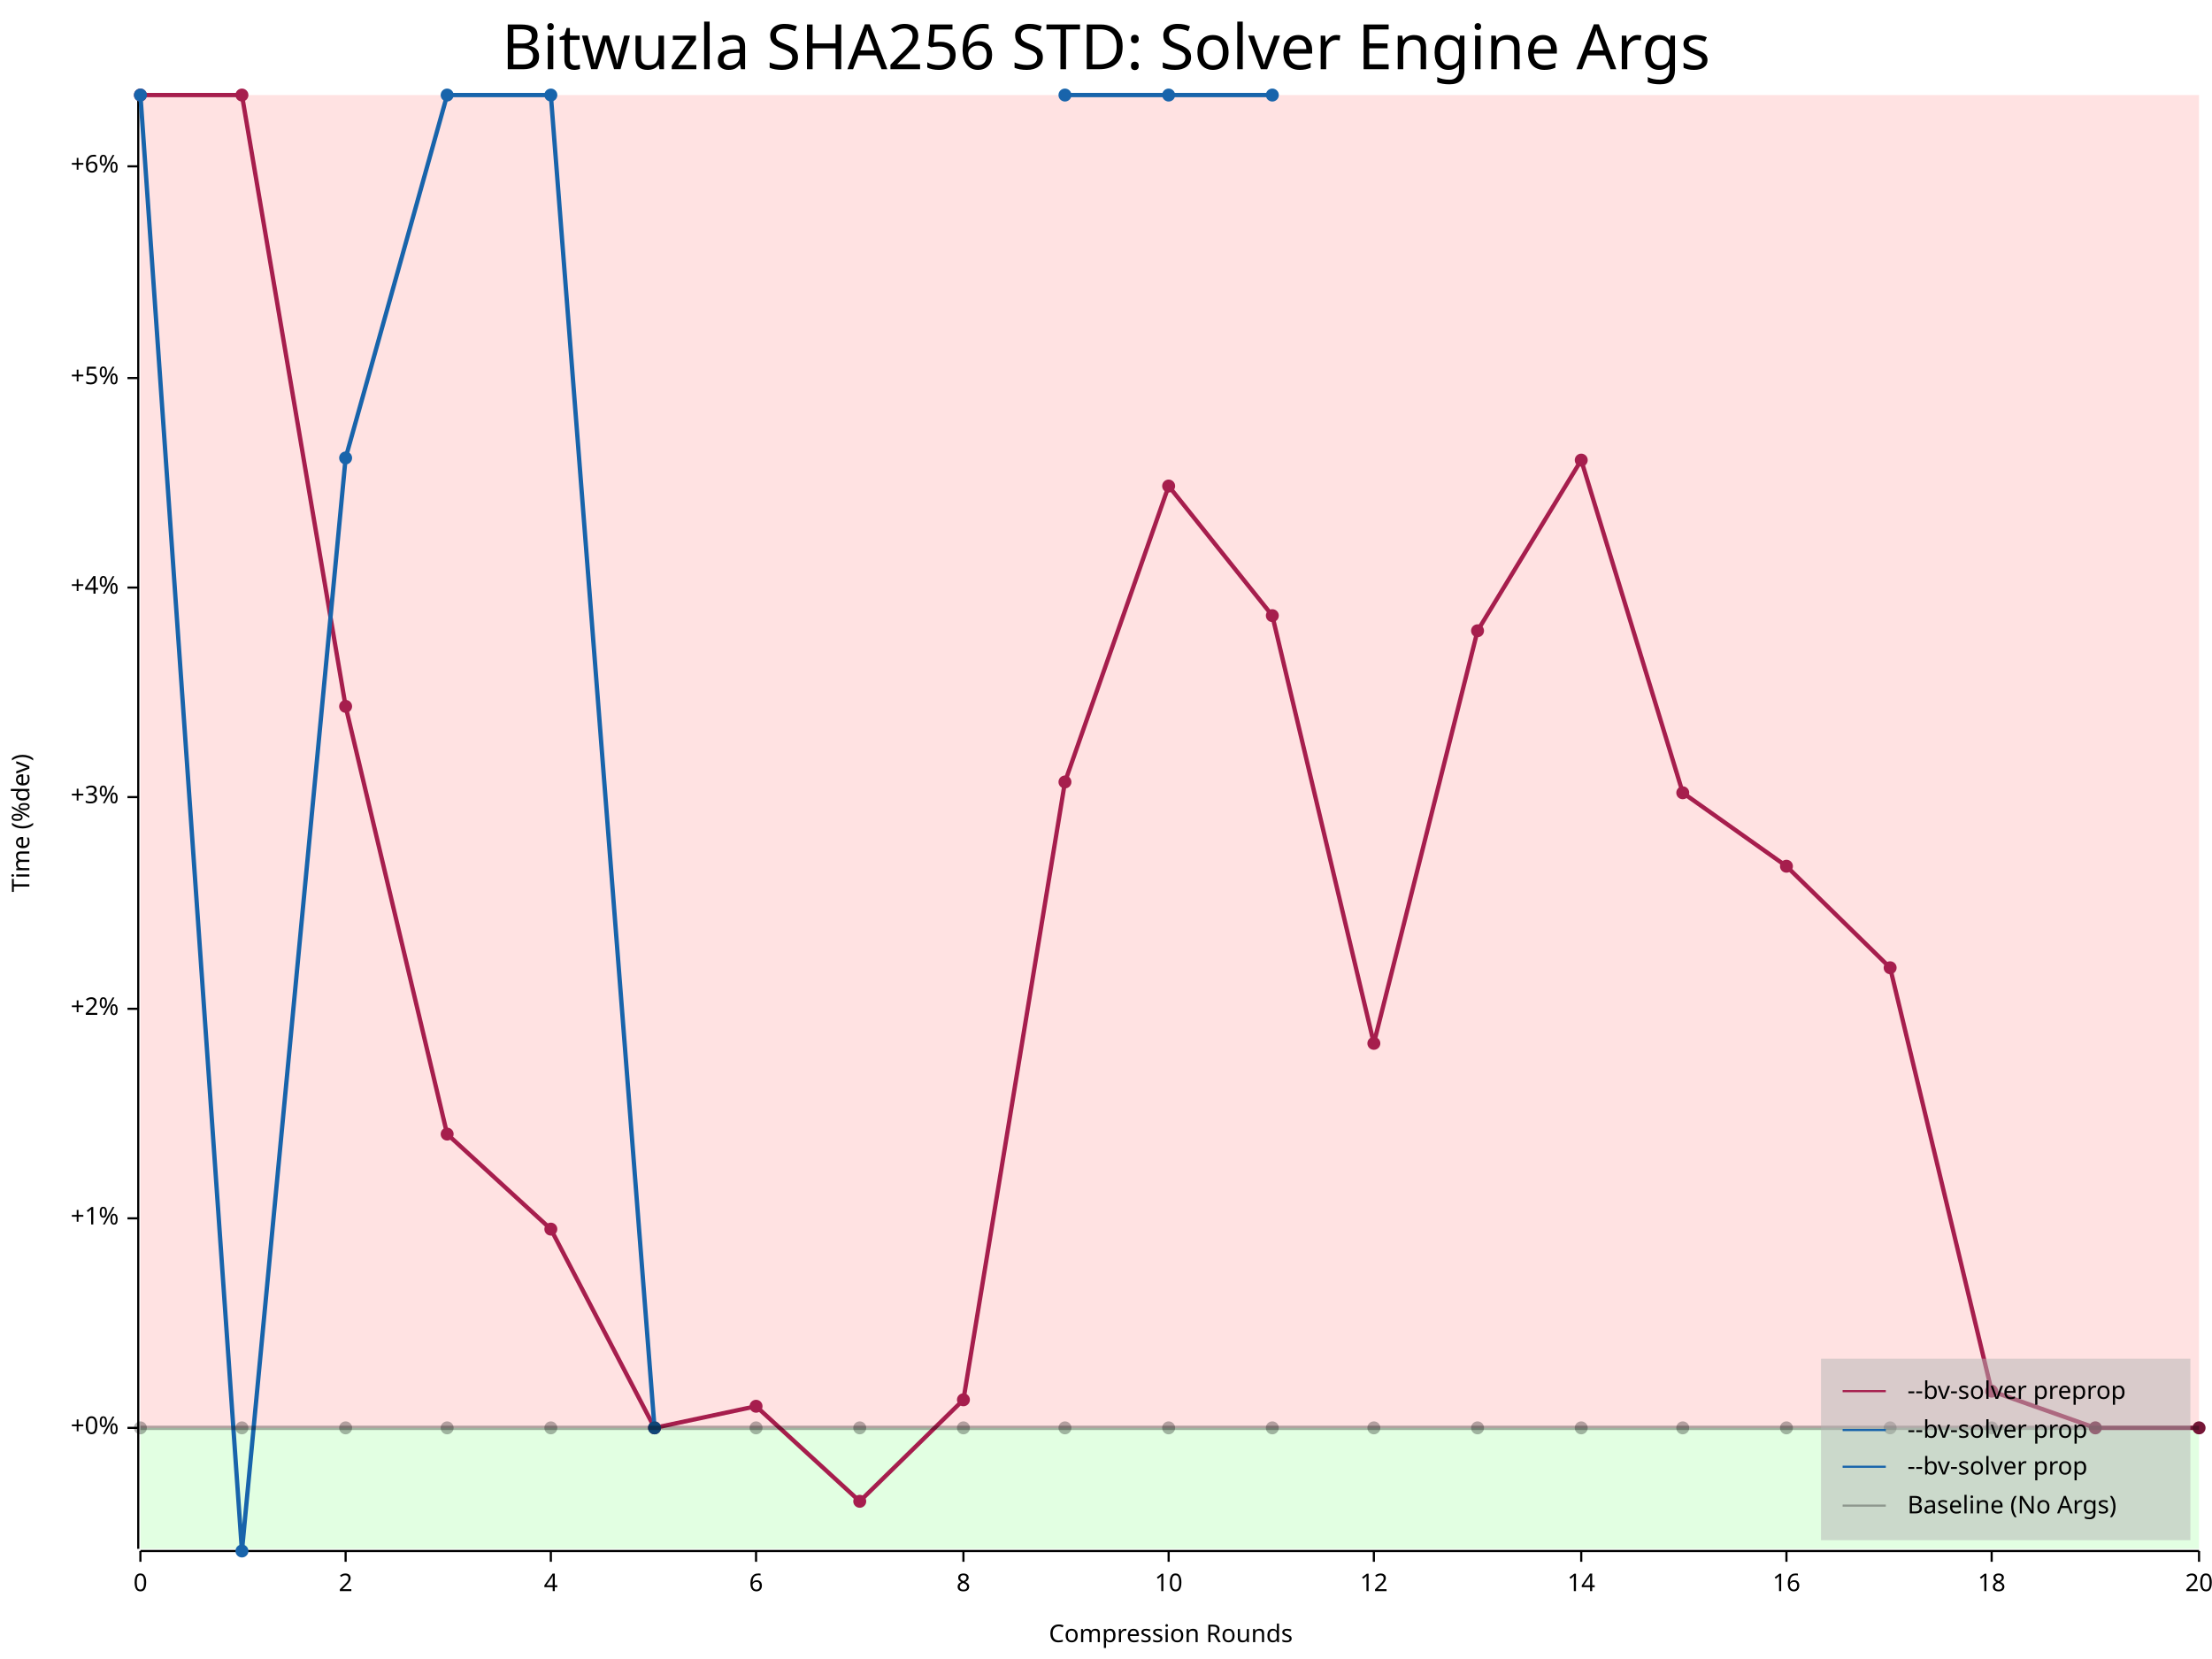
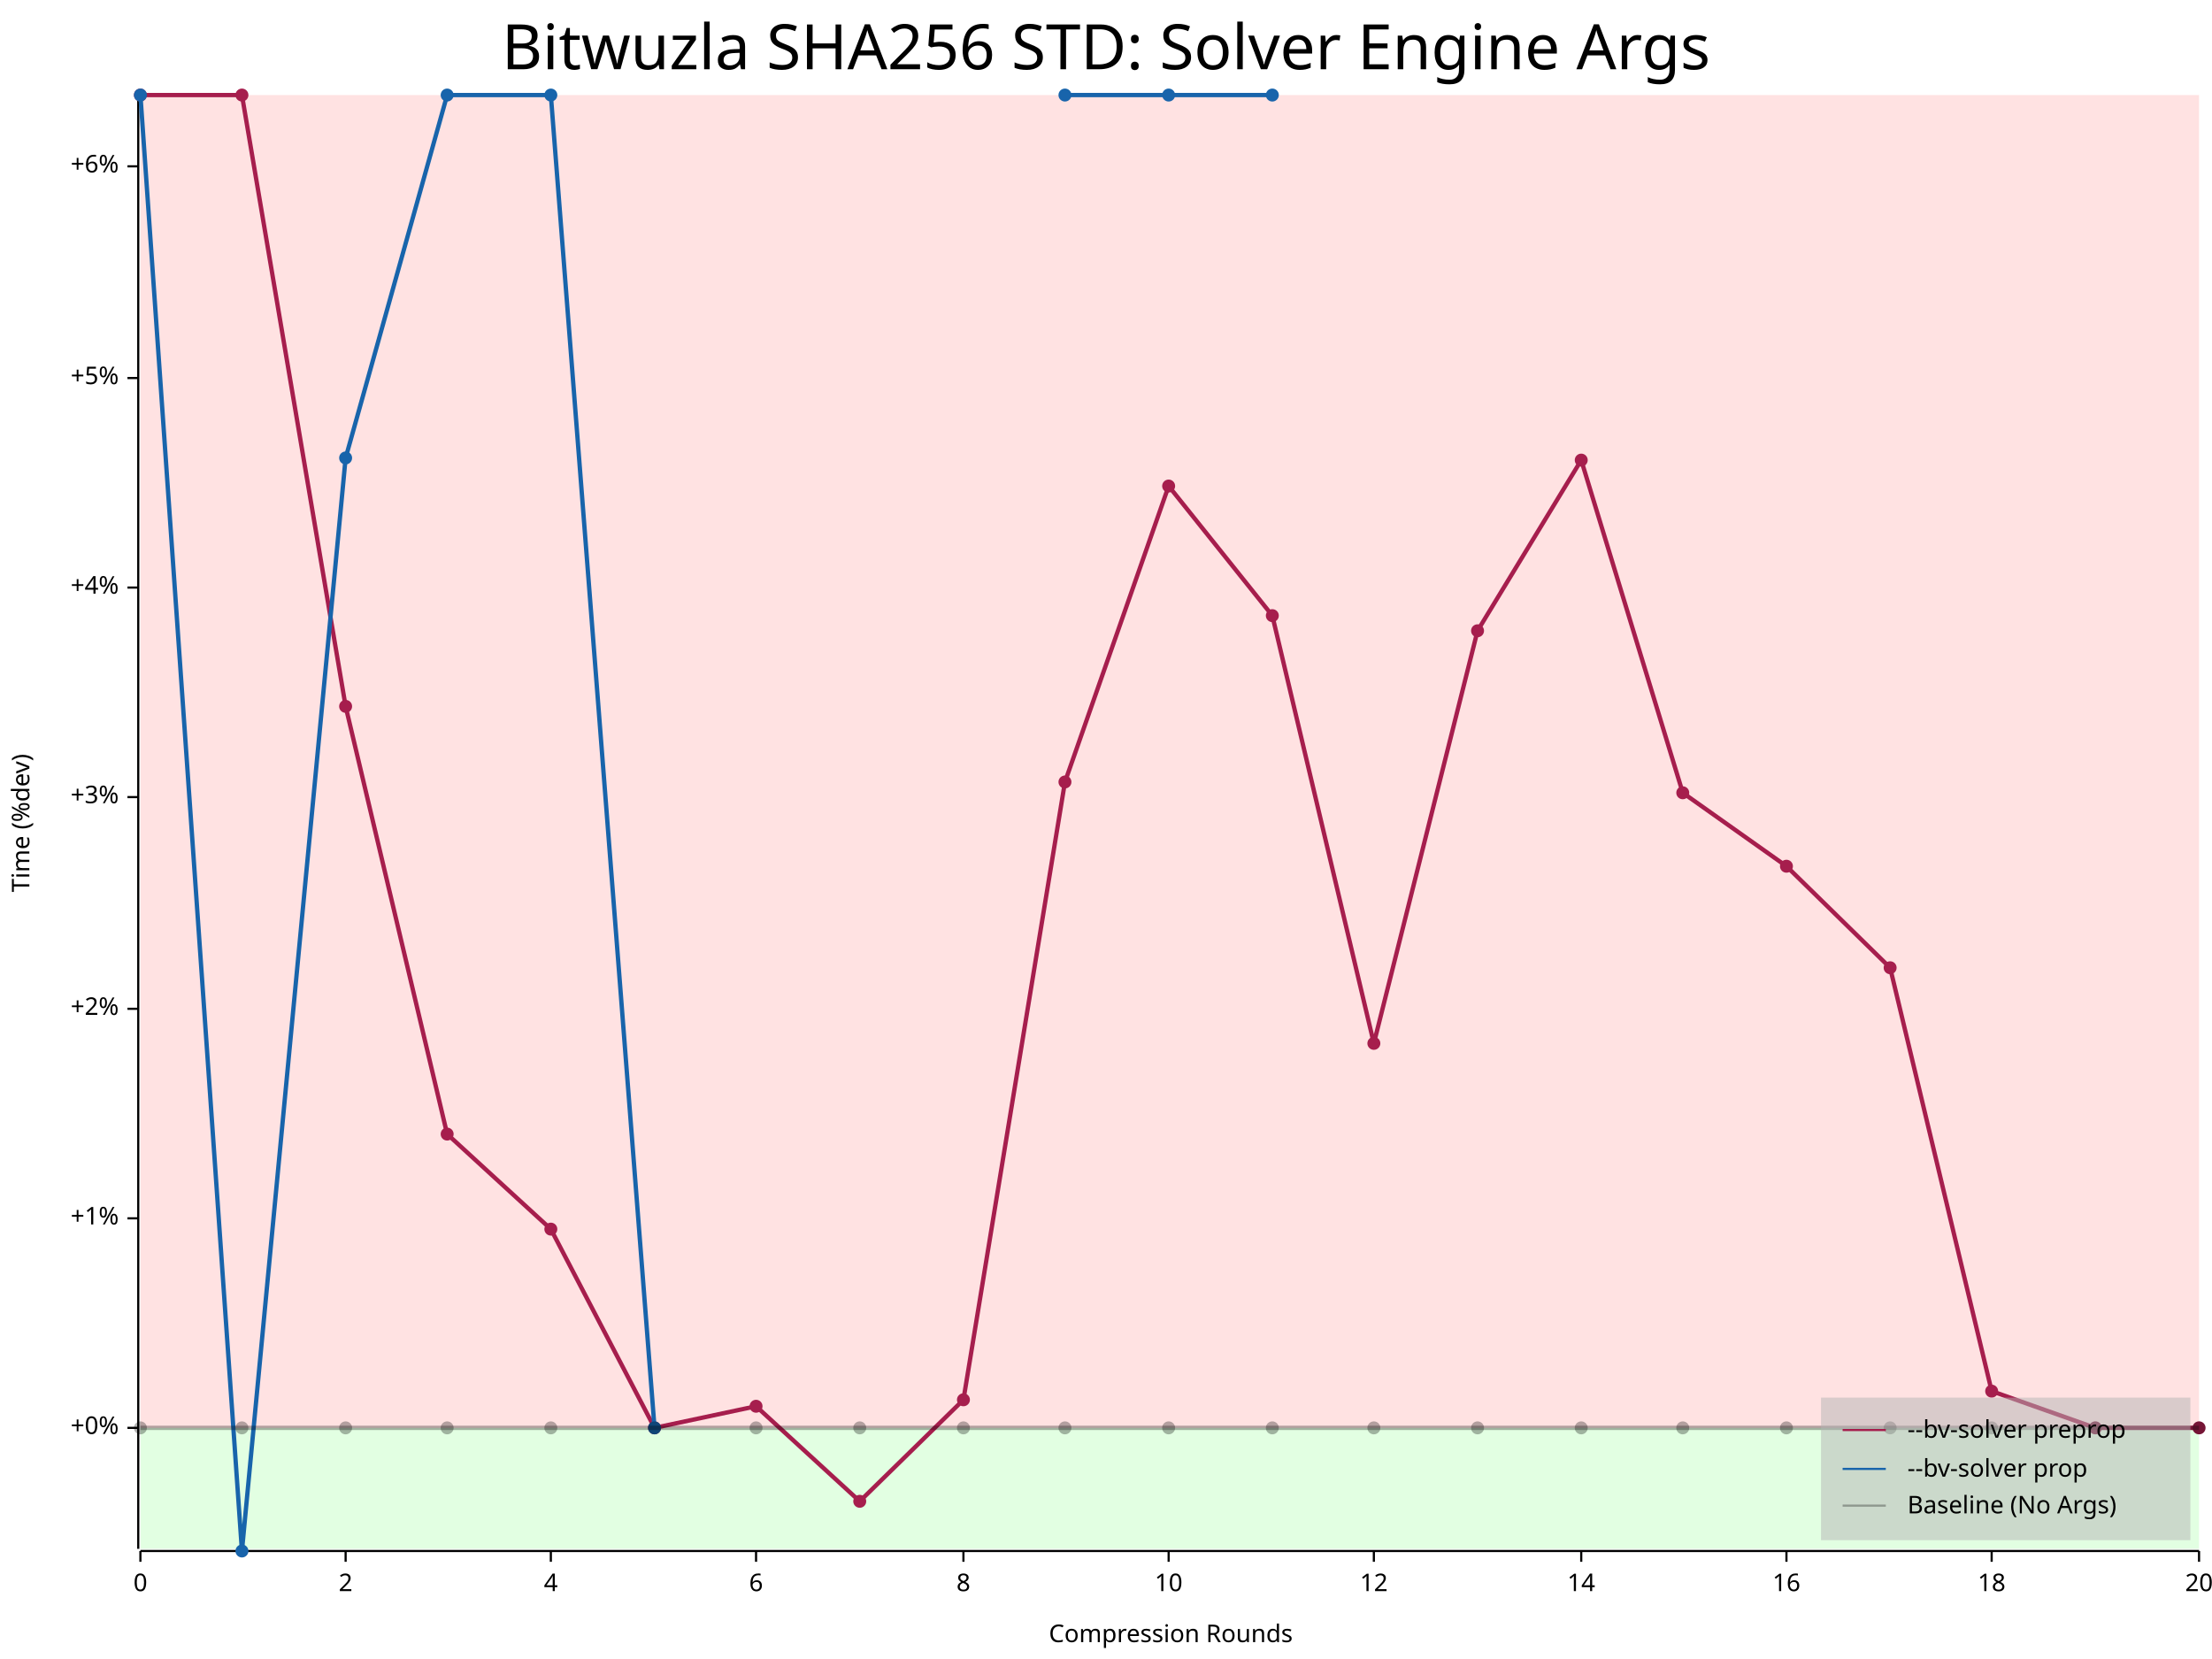
<svg xmlns="http://www.w3.org/2000/svg" width="1024" height="768" viewBox="0 0 1024 768">
  <rect x="0" y="0" width="1024" height="768" opacity="1" fill="#FFFFFF" stroke="none" />
  <text x="512" y="10" dy="0.76em" text-anchor="middle" font-family="noto sans" font-size="29.032" opacity="1" fill="#000000">
Bitwuzla SHA256 STD: Solver Engine Args
</text>
  <rect x="65" y="661" width="953" height="56" opacity="0.4" fill="#B6FFB6" stroke="none" />
  <rect x="65" y="44" width="953" height="617" opacity="0.4" fill="#FFB6B6" stroke="none" />
  <text x="542" y="763" dy="-0.5ex" text-anchor="middle" font-family="noto sans" font-size="11.29" opacity="1" fill="#000000">
Compression Rounds
</text>
  <polyline fill="none" opacity="1" stroke="#000000" stroke-width="1" points="65,718 1018,718 " />
  <text x="65" y="728" dy="0.76em" text-anchor="middle" font-family="noto sans" font-size="11.29" opacity="1" fill="#000000">
0
</text>
  <polyline fill="none" opacity="1" stroke="#000000" stroke-width="1" points="65,718 65,723 " />
  <text x="160" y="728" dy="0.76em" text-anchor="middle" font-family="noto sans" font-size="11.29" opacity="1" fill="#000000">
2
</text>
  <polyline fill="none" opacity="1" stroke="#000000" stroke-width="1" points="160,718 160,723 " />
  <text x="255" y="728" dy="0.76em" text-anchor="middle" font-family="noto sans" font-size="11.29" opacity="1" fill="#000000">
4
</text>
  <polyline fill="none" opacity="1" stroke="#000000" stroke-width="1" points="255,718 255,723 " />
  <text x="350" y="728" dy="0.76em" text-anchor="middle" font-family="noto sans" font-size="11.29" opacity="1" fill="#000000">
6
</text>
  <polyline fill="none" opacity="1" stroke="#000000" stroke-width="1" points="350,718 350,723 " />
  <text x="446" y="728" dy="0.76em" text-anchor="middle" font-family="noto sans" font-size="11.29" opacity="1" fill="#000000">
8
</text>
  <polyline fill="none" opacity="1" stroke="#000000" stroke-width="1" points="446,718 446,723 " />
  <text x="541" y="728" dy="0.76em" text-anchor="middle" font-family="noto sans" font-size="11.29" opacity="1" fill="#000000">
10
</text>
  <polyline fill="none" opacity="1" stroke="#000000" stroke-width="1" points="541,718 541,723 " />
  <text x="636" y="728" dy="0.76em" text-anchor="middle" font-family="noto sans" font-size="11.29" opacity="1" fill="#000000">
12
</text>
  <polyline fill="none" opacity="1" stroke="#000000" stroke-width="1" points="636,718 636,723 " />
  <text x="732" y="728" dy="0.76em" text-anchor="middle" font-family="noto sans" font-size="11.29" opacity="1" fill="#000000">
14
</text>
  <polyline fill="none" opacity="1" stroke="#000000" stroke-width="1" points="732,718 732,723 " />
  <text x="827" y="728" dy="0.76em" text-anchor="middle" font-family="noto sans" font-size="11.29" opacity="1" fill="#000000">
16
</text>
  <polyline fill="none" opacity="1" stroke="#000000" stroke-width="1" points="827,718 827,723 " />
  <text x="922" y="728" dy="0.76em" text-anchor="middle" font-family="noto sans" font-size="11.29" opacity="1" fill="#000000">
18
</text>
  <polyline fill="none" opacity="1" stroke="#000000" stroke-width="1" points="922,718 922,723 " />
  <text x="1018" y="728" dy="0.76em" text-anchor="middle" font-family="noto sans" font-size="11.29" opacity="1" fill="#000000">
20
</text>
  <polyline fill="none" opacity="1" stroke="#000000" stroke-width="1" points="1018,718 1018,723 " />
  <text x="5" y="381" dy="0.76em" text-anchor="middle" font-family="noto sans" font-size="11.29" opacity="1" fill="#000000" transform="rotate(270, 5, 381)">
Time (%dev)
</text>
  <polyline fill="none" opacity="1" stroke="#000000" stroke-width="1" points="64,44 64,717 " />
  <text x="55" y="661" dy="0.5ex" text-anchor="end" font-family="noto sans" font-size="11.29" opacity="1" fill="#000000">
+0%
</text>
  <polyline fill="none" opacity="1" stroke="#000000" stroke-width="1" points="59,661 64,661 " />
  <text x="55" y="564" dy="0.5ex" text-anchor="end" font-family="noto sans" font-size="11.29" opacity="1" fill="#000000">
+1%
</text>
  <polyline fill="none" opacity="1" stroke="#000000" stroke-width="1" points="59,564 64,564 " />
  <text x="55" y="467" dy="0.5ex" text-anchor="end" font-family="noto sans" font-size="11.29" opacity="1" fill="#000000">
+2%
</text>
  <polyline fill="none" opacity="1" stroke="#000000" stroke-width="1" points="59,467 64,467 " />
  <text x="55" y="369" dy="0.5ex" text-anchor="end" font-family="noto sans" font-size="11.29" opacity="1" fill="#000000">
+3%
</text>
  <polyline fill="none" opacity="1" stroke="#000000" stroke-width="1" points="59,369 64,369 " />
  <text x="55" y="272" dy="0.5ex" text-anchor="end" font-family="noto sans" font-size="11.29" opacity="1" fill="#000000">
+4%
</text>
  <polyline fill="none" opacity="1" stroke="#000000" stroke-width="1" points="59,272 64,272 " />
  <text x="55" y="175" dy="0.5ex" text-anchor="end" font-family="noto sans" font-size="11.29" opacity="1" fill="#000000">
+5%
</text>
  <polyline fill="none" opacity="1" stroke="#000000" stroke-width="1" points="59,175 64,175 " />
  <text x="55" y="77" dy="0.5ex" text-anchor="end" font-family="noto sans" font-size="11.29" opacity="1" fill="#000000">
+6%
</text>
  <polyline fill="none" opacity="1" stroke="#000000" stroke-width="1" points="59,77 64,77 " />
  <polyline fill="none" opacity="1" stroke="#A61E4D" stroke-width="2" points="65,44 112,44 160,327 207,525 255,569 303,661 350,651 398,695 446,648 493,362 541,225 589,285 636,483 684,292 732,213 779,367 827,401 875,448 922,644 970,661 1018,661 " />
  <circle cx="65" cy="44" r="3" opacity="1" fill="#A61E4D" stroke="none" stroke-width="1" />
  <circle cx="112" cy="44" r="3" opacity="1" fill="#A61E4D" stroke="none" stroke-width="1" />
  <circle cx="160" cy="327" r="3" opacity="1" fill="#A61E4D" stroke="none" stroke-width="1" />
  <circle cx="207" cy="525" r="3" opacity="1" fill="#A61E4D" stroke="none" stroke-width="1" />
  <circle cx="255" cy="569" r="3" opacity="1" fill="#A61E4D" stroke="none" stroke-width="1" />
  <circle cx="303" cy="661" r="3" opacity="1" fill="#A61E4D" stroke="none" stroke-width="1" />
  <circle cx="350" cy="651" r="3" opacity="1" fill="#A61E4D" stroke="none" stroke-width="1" />
  <circle cx="398" cy="695" r="3" opacity="1" fill="#A61E4D" stroke="none" stroke-width="1" />
  <circle cx="446" cy="648" r="3" opacity="1" fill="#A61E4D" stroke="none" stroke-width="1" />
  <circle cx="493" cy="362" r="3" opacity="1" fill="#A61E4D" stroke="none" stroke-width="1" />
  <circle cx="541" cy="225" r="3" opacity="1" fill="#A61E4D" stroke="none" stroke-width="1" />
  <circle cx="589" cy="285" r="3" opacity="1" fill="#A61E4D" stroke="none" stroke-width="1" />
  <circle cx="636" cy="483" r="3" opacity="1" fill="#A61E4D" stroke="none" stroke-width="1" />
  <circle cx="684" cy="292" r="3" opacity="1" fill="#A61E4D" stroke="none" stroke-width="1" />
  <circle cx="732" cy="213" r="3" opacity="1" fill="#A61E4D" stroke="none" stroke-width="1" />
  <circle cx="779" cy="367" r="3" opacity="1" fill="#A61E4D" stroke="none" stroke-width="1" />
  <circle cx="827" cy="401" r="3" opacity="1" fill="#A61E4D" stroke="none" stroke-width="1" />
  <circle cx="875" cy="448" r="3" opacity="1" fill="#A61E4D" stroke="none" stroke-width="1" />
  <circle cx="922" cy="644" r="3" opacity="1" fill="#A61E4D" stroke="none" stroke-width="1" />
  <circle cx="970" cy="661" r="3" opacity="1" fill="#A61E4D" stroke="none" stroke-width="1" />
  <circle cx="1018" cy="661" r="3" opacity="1" fill="#A61E4D" stroke="none" stroke-width="1" />
  <polyline fill="none" opacity="1" stroke="#1864AB" stroke-width="2" points="65,44 112,718 160,212 207,44 255,44 303,661 " />
  <circle cx="65" cy="44" r="3" opacity="1" fill="#1864AB" stroke="none" stroke-width="1" />
  <circle cx="112" cy="718" r="3" opacity="1" fill="#1864AB" stroke="none" stroke-width="1" />
  <circle cx="160" cy="212" r="3" opacity="1" fill="#1864AB" stroke="none" stroke-width="1" />
  <circle cx="207" cy="44" r="3" opacity="1" fill="#1864AB" stroke="none" stroke-width="1" />
  <circle cx="255" cy="44" r="3" opacity="1" fill="#1864AB" stroke="none" stroke-width="1" />
  <circle cx="303" cy="661" r="3" opacity="1" fill="#1864AB" stroke="none" stroke-width="1" />
  <polyline fill="none" opacity="1" stroke="#1864AB" stroke-width="2" points="493,44 541,44 589,44 " />
  <circle cx="493" cy="44" r="3" opacity="1" fill="#1864AB" stroke="none" stroke-width="1" />
  <circle cx="541" cy="44" r="3" opacity="1" fill="#1864AB" stroke="none" stroke-width="1" />
  <circle cx="589" cy="44" r="3" opacity="1" fill="#1864AB" stroke="none" stroke-width="1" />
  <polyline fill="none" opacity="0.3" stroke="#000000" stroke-width="2" points="65,661 112,661 160,661 207,661 255,661 303,661 350,661 398,661 446,661 493,661 541,661 589,661 636,661 684,661 732,661 779,661 827,661 875,661 922,661 970,661 1018,661 " />
  <circle cx="65" cy="661" r="3" opacity="0.3" fill="#000000" stroke="none" stroke-width="1" />
  <circle cx="112" cy="661" r="3" opacity="0.3" fill="#000000" stroke="none" stroke-width="1" />
  <circle cx="160" cy="661" r="3" opacity="0.3" fill="#000000" stroke="none" stroke-width="1" />
  <circle cx="207" cy="661" r="3" opacity="0.3" fill="#000000" stroke="none" stroke-width="1" />
  <circle cx="255" cy="661" r="3" opacity="0.3" fill="#000000" stroke="none" stroke-width="1" />
  <circle cx="303" cy="661" r="3" opacity="0.3" fill="#000000" stroke="none" stroke-width="1" />
  <circle cx="350" cy="661" r="3" opacity="0.3" fill="#000000" stroke="none" stroke-width="1" />
  <circle cx="398" cy="661" r="3" opacity="0.3" fill="#000000" stroke="none" stroke-width="1" />
  <circle cx="446" cy="661" r="3" opacity="0.3" fill="#000000" stroke="none" stroke-width="1" />
  <circle cx="493" cy="661" r="3" opacity="0.3" fill="#000000" stroke="none" stroke-width="1" />
  <circle cx="541" cy="661" r="3" opacity="0.3" fill="#000000" stroke="none" stroke-width="1" />
  <circle cx="589" cy="661" r="3" opacity="0.3" fill="#000000" stroke="none" stroke-width="1" />
  <circle cx="636" cy="661" r="3" opacity="0.3" fill="#000000" stroke="none" stroke-width="1" />
  <circle cx="684" cy="661" r="3" opacity="0.3" fill="#000000" stroke="none" stroke-width="1" />
  <circle cx="732" cy="661" r="3" opacity="0.3" fill="#000000" stroke="none" stroke-width="1" />
  <circle cx="779" cy="661" r="3" opacity="0.3" fill="#000000" stroke="none" stroke-width="1" />
  <circle cx="827" cy="661" r="3" opacity="0.3" fill="#000000" stroke="none" stroke-width="1" />
  <circle cx="875" cy="661" r="3" opacity="0.3" fill="#000000" stroke="none" stroke-width="1" />
  <circle cx="922" cy="661" r="3" opacity="0.3" fill="#000000" stroke="none" stroke-width="1" />
  <circle cx="970" cy="661" r="3" opacity="0.3" fill="#000000" stroke="none" stroke-width="1" />
  <circle cx="1018" cy="661" r="3" opacity="0.3" fill="#000000" stroke="none" stroke-width="1" />
-   <rect x="843" y="629" width="171" height="84" opacity="0.5" fill="#B4B4B4" stroke="none" />
-   <text x="883" y="639" dy="0.76em" text-anchor="start" font-family="noto sans" font-size="11.29" opacity="1" fill="#000000">
+   <rect x="843" y="647" width="171" height="66" opacity="0.5" fill="#B4B4B4" stroke="none" />
+   <text x="883" y="657" dy="0.76em" text-anchor="start" font-family="noto sans" font-size="11.29" opacity="1" fill="#000000">
--bv-solver preprop
</text>
-   <text x="883" y="657" dy="0.76em" text-anchor="start" font-family="noto sans" font-size="11.29" opacity="1" fill="#000000">
- --bv-solver prop
- </text>
-   <text x="883" y="674" dy="0.76em" text-anchor="start" font-family="noto sans" font-size="11.29" opacity="1" fill="#000000">
+   <text x="883" y="675" dy="0.76em" text-anchor="start" font-family="noto sans" font-size="11.29" opacity="1" fill="#000000">
--bv-solver prop
</text>
  <text x="883" y="692" dy="0.76em" text-anchor="start" font-family="noto sans" font-size="11.29" opacity="1" fill="#000000">
Baseline (No Args)
</text>
-   <polyline fill="none" opacity="1" stroke="#A61E4D" stroke-width="1" points="853,644 873,644 " />
-   <polyline fill="none" opacity="1" stroke="#1864AB" stroke-width="1" points="853,662 873,662 " />
-   <polyline fill="none" opacity="1" stroke="#1864AB" stroke-width="1" points="853,679 873,679 " />
+   <polyline fill="none" opacity="1" stroke="#A61E4D" stroke-width="1" points="853,662 873,662 " />
+   <polyline fill="none" opacity="1" stroke="#1864AB" stroke-width="1" points="853,680 873,680 " />
  <polyline fill="none" opacity="0.3" stroke="#000000" stroke-width="1" points="853,697 873,697 " />
</svg>
